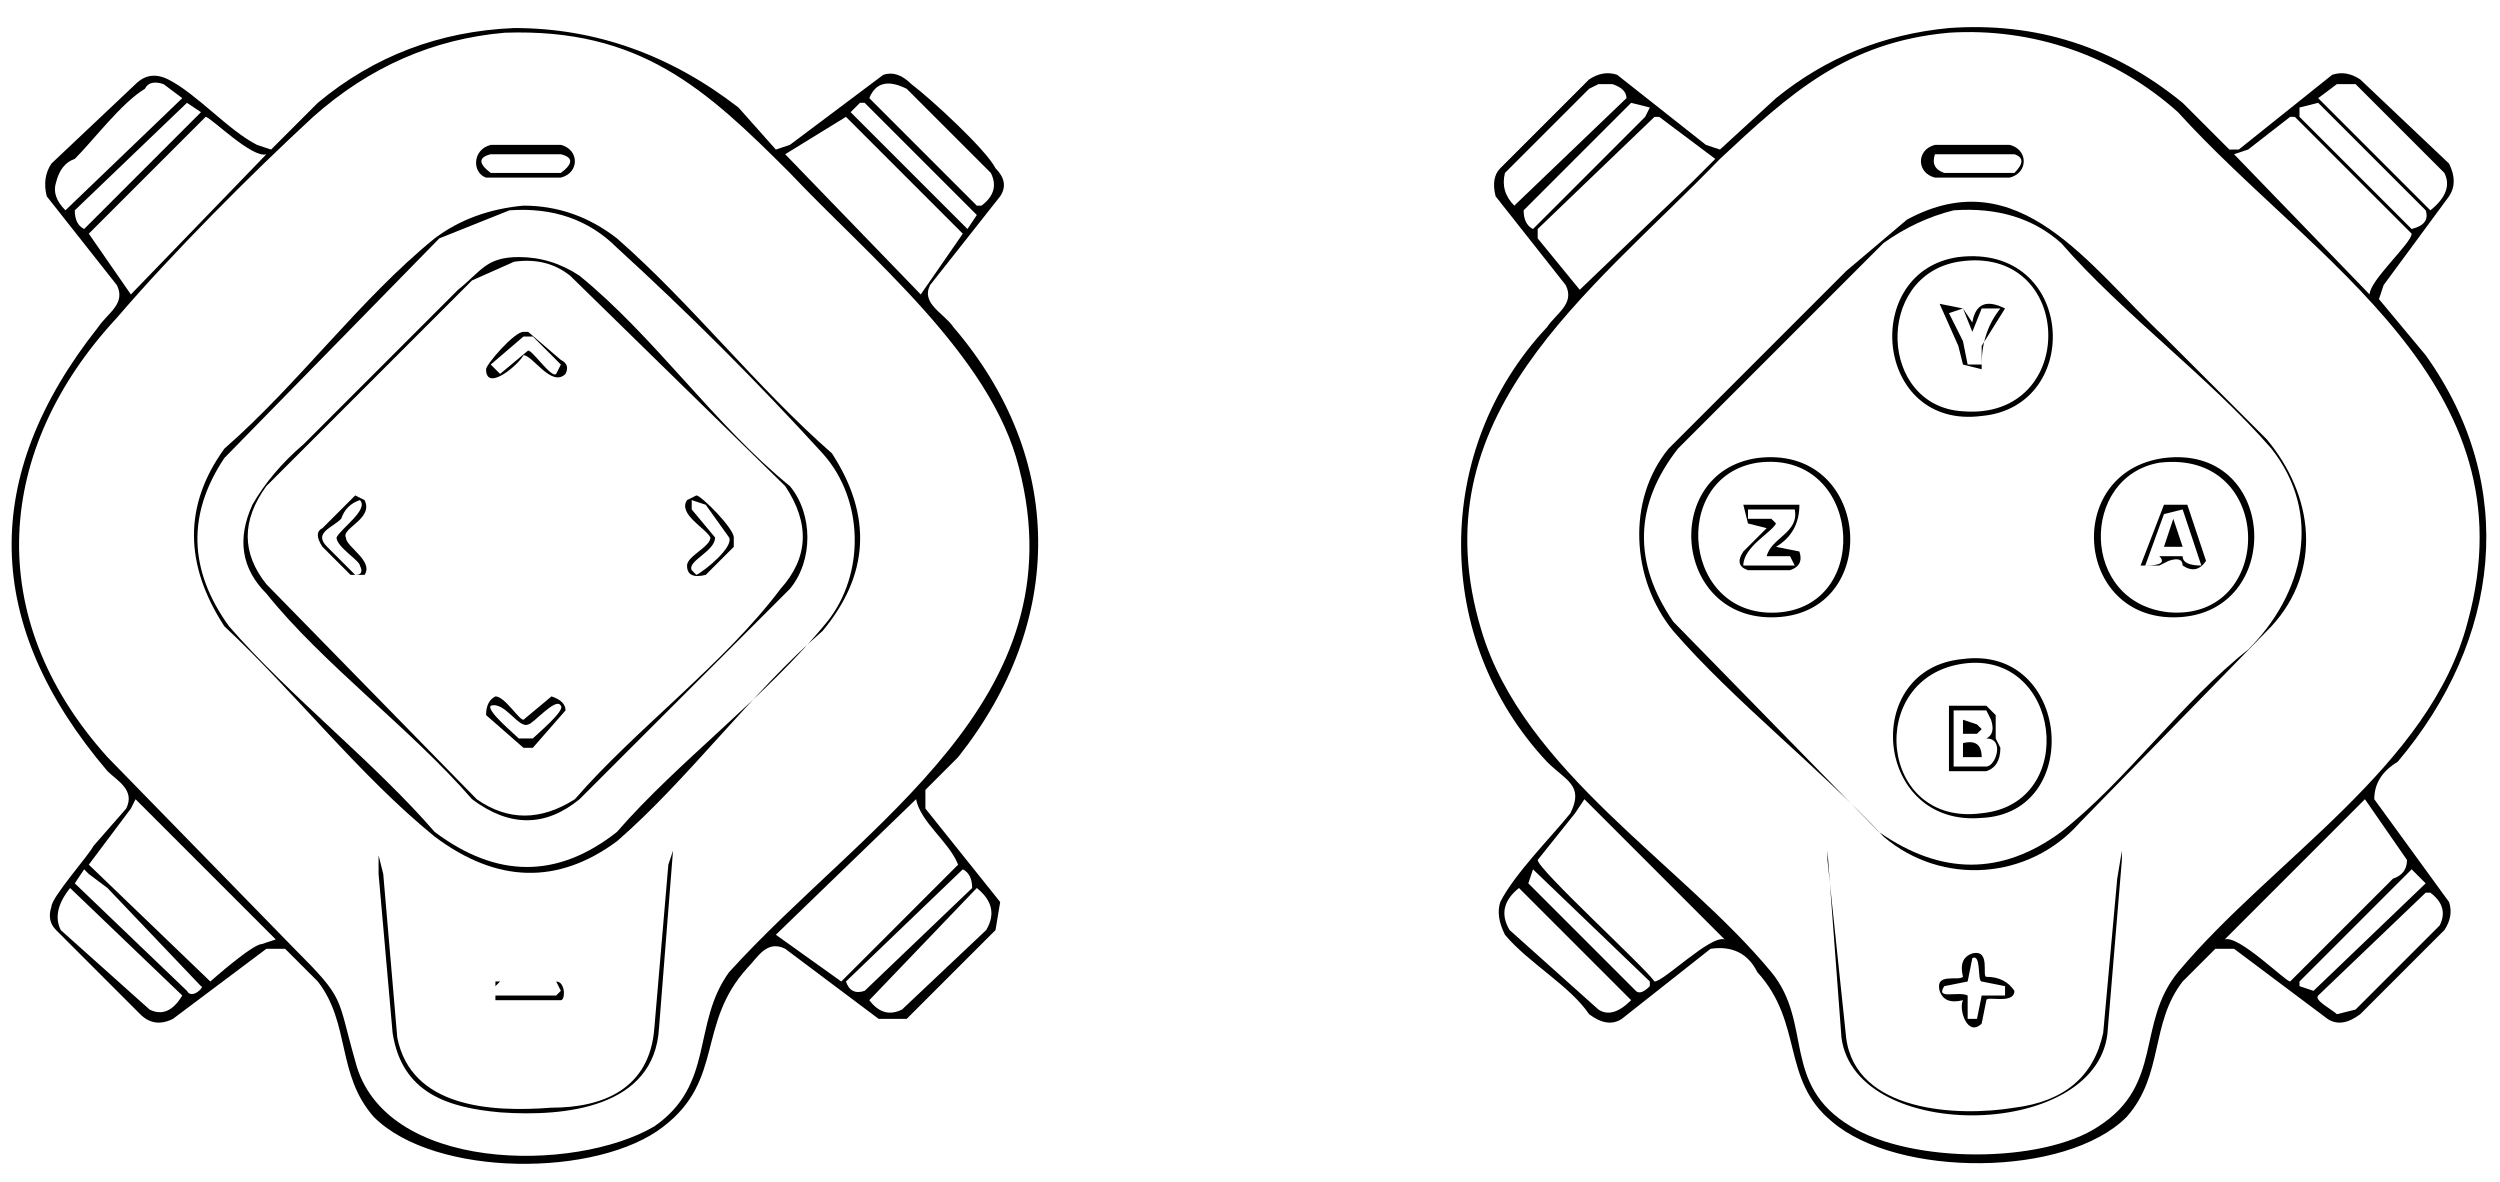
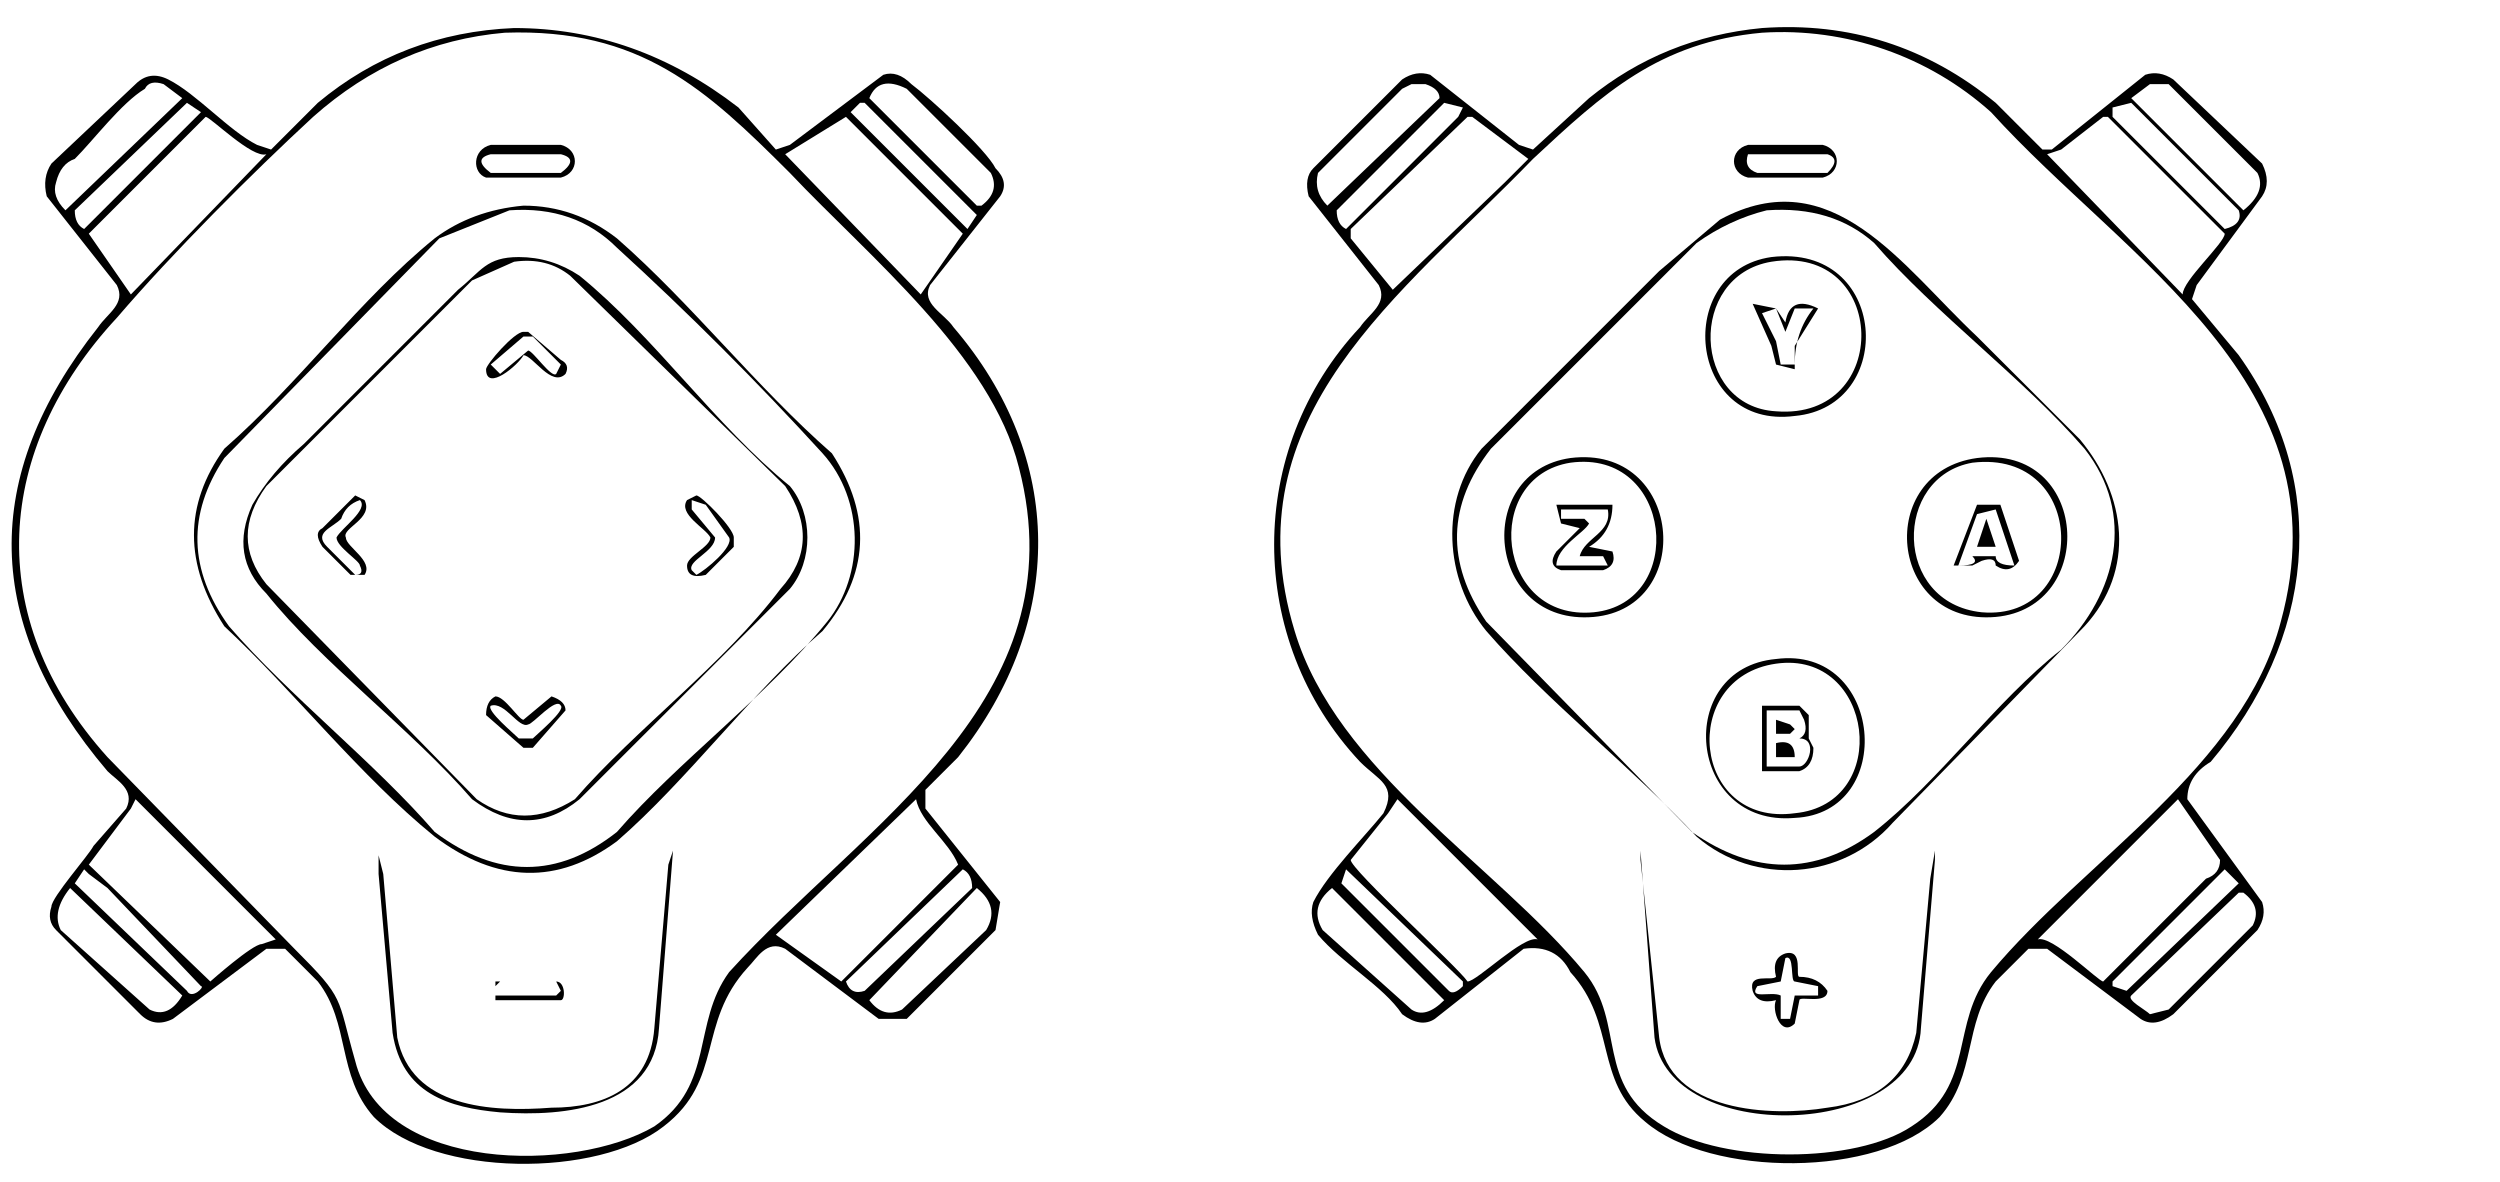
<svg xmlns="http://www.w3.org/2000/svg" id="Ebene_1" viewBox="0 0 534.9 252.9">
-   <path d="M110 6q26 0 48 17l8 9 3-1 20-15q3-1 6 2c4 3 16 14 18 18q3 3 1 6l-15 19c-2 4 3 6 5 9 24 28 24 63 1 92l-7 7v4l16 20-1 6-19 19h-6l-20-15c-4-2-6 2-8 4-11 12-5 24-18 34-14 11-49 11-62-2-8-9-5-20-12-29l-7-7h-4l-20 15q-4 2-7-1l-18-18q-2-2-1-5c0-2 8-11 9-13l7-8c2-4-2-6-4-8q-40-47-2-95c2-3 6-5 4-9L10 42q-1-4 1-7l18-17q3-3 7-1c6 3 13 11 19 14l3 1 10-10Q86 7 110 6m-2 1Q85 9 67 25C54 37 37 54 25 68c-26 28-29 64-2 94l40 41c11 11 9 10 13 24 6 24 47 24 64 14 13-9 8-22 16-33 29-32 75-58 62-108-6-24-32-45-49-63-18-18-32-31-61-30M39 21l-4-3q-3-1-4 1c-5 3-11 11-15 15q-3 1-4 5-1 3 2 6zm147 0 23 23h1q4-3 2-7l-18-18q-6-3-8 2M40 22 16 45q0 3 2 4l25-25zm167 27 2-3-24-24h-1l-2 2 24 24zM57 33c-3 1-12-8-13-8L19 50l9 13zm111 0 29 30 9-13-25-25zm28 138-30 29 14 10 25-25c-2-5-8-9-9-14M59 201l-30-30-1 2-9 12 26 25s9-8 11-8zm147-15-25 24q1 3 4 2l23-22q0-3-2-4m-188 0-2 3 24 23c1 2 4-1 3-1l-20-21-4-3zm-3 4q-4 5-2 9l19 17q4 2 7-3zm194 0-23 24q3 4 7 2l18-17q3-5-2-9M417 6q28-2 50 16l10 10h2l20-16q3-1 6 1l19 18q2 4 0 7l-14 19-1 3 10 12c20 28 16 61-6 87q-5 3-5 8l16 22q1 3-1 6l-18 18q-4 3-7 1l-20-15h-4l-7 7c-7 9-4 20-12 29-13 13-49 13-63 1-11-9-6-21-16-32q-3-6-10-5l-19 15q-3 2-7-1c-4-6-13-11-18-17q-2-4-1-7c3-6 11-14 15-19 3-6-1-7-5-11a68 68 0 0 1 0-93c2-3 6-5 4-9l-15-19q-1-4 1-6l19-19q3-2 6-1l19 15 3 1 12-11q16-13 37-15m0 1c-22 2-34 13-49 27-28 29-65 55-51 101 9 30 43 50 62 73 9 11 2 24 17 33 13 8 41 8 53 0 14-9 8-22 17-33 20-24 54-44 62-75 14-51-33-77-62-109a67 67 0 0 0-49-17m-75 11-2 1-18 18q-1 4 2 7l24-23q0-2-3-3zm158 0-4 3 24 24q5-4 3-8l-19-19zm-147 5-4-1-23 23q0 3 2 4l24-24zm139 0v2l24 24q4-1 3-4l-23-23zM362 39l5-5-12-9h-1l-25 24v2l9 11zm145 24c0-3 9-11 9-13l-25-25h-1l-9 7-3 1zM369 201l-30-30-2 3-8 10c0 2 23 23 25 26 2 0 12-10 15-9m107 0c3-1 13 9 14 9l22-22q3-1 3-4l-9-13zm16 10 3 1 24-23-3-3-24 24zm-164-25-1 3 23 23q1 1 3-1v-1zm21 28-24-24q-5 4-2 9l19 17q3 2 7-2m147-1c-1 1 3 3 4 4l4-1 18-18q2-4-2-7h-1z" />
-   <path d="M112 44q11 0 20 7c16 14 30 32 46 46q13 20-2 38c-15 13-29 32-44 45q-19 14-39-1c-16-13-30-31-45-45q-13-20 0-38c16-14 29-32 45-45q8-6 19-7m-3 1-15 6-46 47q-12 18 1 36c13 15 31 29 44 44q20 15 39 0c13-15 32-29 45-45 8-10 8-26-1-36q-21-23-44-44-9-9-23-8" />
-   <path d="m81 183 1 4 3 35c3 15 20 16 33 15 11 0 21-4 22-17l3-35 1-3-3 38c-1 17-20 19-34 18-11-1-21-4-23-17l-3-34zm24-152h15c4 1 4 6 0 7h-16c-3-1-3-6 1-7m0 2q-4 1 0 4h15q4-3 0-4z" />
-   <path d="M119 210c2 0 2 4 1 4h-14v-4zm-13 3h13l1-1-1-2h-12l-1 1zM463 72l22 22c10 12 12 28 1 40l-41 42a30 30 0 0 1-42 3c-14-15-32-29-45-44-9-11-10-28-1-39l38-38 13-11c24-13 39 10 55 25m-45-27q-8 2-15 7l-44 44q-14 18-1 37l44 45q20 14 39 0c14-11 26-28 40-39 12-12 16-29 5-43-13-15-32-29-45-44q-9-8-23-7" />
-   <path d="M454 182v2l-3 36c-1 24-54 25-57 2l-3-40v2l4 38c2 16 24 17 36 15q16-2 19-16l3-33zM414 31h16c4 1 4 6 0 7h-16c-4-1-4-6 0-7m0 2q-1 3 2 4h15q3-3 0-4z" />
-   <path d="M424 219c-3 3-5-3-4-5q-4 1-5-2c-1-4 4-2 5-3q-1-4 2-5c4-1 2 5 3 5q4 0 6 3c0 3-6 1-6 2zm5-8-5-1c-1 0 0-6-2-5l-1 5-5 1c-2 3 3 1 5 2v5h2l1-5h5z" />
-   <path d="M111 55q7 0 13 4c16 13 29 32 45 45 5 6 5 16 0 22l-45 45q-11 9-23 0c-13-15-32-29-44-44q-8-8-3-19 4-7 11-13l33-33c5-4 6-7 13-7m-1 1-9 4-44 44q-8 11 0 21l45 46q10 7 21 0c13-15 32-29 44-45q9-10 1-22l-46-45q-5-4-12-3m310 85c23-3 26 33 4 34-23 2-26-32-4-34m0 1c-21 3-18 35 4 32 21-2 17-35-4-32m-1-87c25-3 27 32 5 34-23 3-26-31-5-34m0 1c-18 3-17 31 1 32 25 2 24-36-1-32m-43 42c24-3 27 32 5 34-23 2-26-31-5-34m0 1c-19 3-16 34 5 32 20-2 17-35-5-32m87-1c24-3 26 32 4 34-23 2-26-31-4-34m-1 1c-17 3-17 30 2 32 23 2 23-35-2-32" />
-   <path d="M149 106c1 0 8 7 8 9v2l-6 6q-4 1-4-2c0-2 5-4 5-6-1-2-7-5-5-8zm-1 1v2l5 6c0 3-6 5-5 7l1 1c2-1 8-6 7-8l-5-7zm-42 42c2 0 5 5 6 5l6-5q3 1 3 3l-7 8h-2l-8-7q0-3 2-4m14 2c-1-2-6 4-7 4-2 1-5-5-8-4-1 1 5 6 6 7h3c1-1 7-6 6-7m-8-80h1l7 6q2 1 1 3c-3 3-7-4-9-4-1 2-8 8-8 3 0-1 6-8 8-8m0 1-7 6 2 2 6-5c1 0 5 6 6 5l1-2-6-6zm-36 34 2 1c2 4-5 6-4 8 0 2 6 5 4 8h-3l-6-6q-2-3 0-4zm1 1q-3 1-4 4c-2 2-6 3-3 6l6 6q2 0 1-2c0-1-5-4-5-6 1-2 7-6 5-8m348 44 2 2v5l1 2q0 4-3 5h-8v-14zm0 1h-7v12h7c2 0 4-6 0-6q2-1 1-4zm-10-87 5 1 2 3q1-6 7-3l-5 8v5l-4-1-1-4zm5 1-3 1 3 6 1 5h3q0-7 4-12h-4l-2 5zm-35 42q0 6-5 9l5 1q1 3-2 4h-9q-3-1-1-4l5-5-4-1-1-4zm-1 1h-10v2h5l1 1c-1 2-7 5-7 9h11l-1-2h-5c1-4 7-5 6-10m83 12q0-2-3-1l-2 1h-4l5-13h5l4 12q-2 3-5 1m0-12-4 1-4 11q5 0 3-2h5q0 2 4 2z" />
-   <path d="M424 162h-4v-3q4-1 4 3m-1-7 1 1-1 1h-3v-3zm44-38h-4l2-6z" />
+   <path d="M110 6q26 0 48 17l8 9 3-1 20-15q3-1 6 2c4 3 16 14 18 18q3 3 1 6l-15 19c-2 4 3 6 5 9 24 28 24 63 1 92l-7 7v4l16 20-1 6-19 19h-6l-20-15c-4-2-6 2-8 4-11 12-5 24-18 34-14 11-49 11-62-2-8-9-5-20-12-29l-7-7h-4l-20 15q-4 2-7-1l-18-18q-2-2-1-5c0-2 8-11 9-13l7-8c2-4-2-6-4-8q-40-47-2-95c2-3 6-5 4-9L10 42q-1-4 1-7l18-17q3-3 7-1c6 3 13 11 19 14l3 1 10-10Q86 7 110 6m-2 1Q85 9 67 25C54 37 37 54 25 68c-26 28-29 64-2 94l40 41c11 11 9 10 13 24 6 24 47 24 64 14 13-9 8-22 16-33 29-32 75-58 62-108-6-24-32-45-49-63-18-18-32-31-61-30M39 21l-4-3q-3-1-4 1c-5 3-11 11-15 15q-3 1-4 5-1 3 2 6zm147 0l23 23h1q4-3 2-7l-18-18q-6-3-8 2M40 22L16 45q0 3 2 4l25-25zm167 27l2-3-24-24h-1l-2 2 24 24zM57 33c-3 1-12-8-13-8L19 50l9 13zm111 0l29 30 9-13-25-25zm28 138l-30 29 14 10 25-25c-2-5-8-9-9-14M59 201l-30-30-1 2-9 12 26 25s9-8 11-8zm147-15l-25 24q1 3 4 2l23-22q0-3-2-4m-188 0l-2 3 24 23c1 2 4-1 3-1l-20-21-4-3zm-3 4q-4 5-2 9l19 17q4 2 7-3zm194 0l-23 24q3 4 7 2l18-17q3-5-2-9M377 6q28-2 50 16l10 10h2l20-16q3-1 6 1l19 18q2 4 0 7l-14 19-1 3 10 12c20 28 16 61-6 87q-5 3-5 8l16 22q1 3-1 6l-18 18q-4 3-7 1l-20-15h-4l-7 7c-7 9-4 20-12 29-13 13-49 13-63 1-11-9-6-21-16-32q-3-6-10-5l-19 15q-3 2-7-1c-4-6-13-11-18-17q-2-4-1-7c3-6 11-14 15-19 3-6-1-7-5-11a68 68 0 0 1 0-93c2-3 6-5 4-9l-15-19q-1-4 1-6l19-19q3-2 6-1l19 15 3 1 12-11q16-13 37-15m0 1c-22 2-34 13-49 27-28 29-65 55-51 101 9 30 43 50 62 73 9 11 2 24 17 33 13 8 41 8 53 0 14-9 8-22 17-33 20-24 54-44 62-75 14-51-33-77-62-109a67 67 0 0 0-49-17m-75 11l-2 1-18 18q-1 4 2 7l24-23q0-2-3-3zm158 0l-4 3 24 24q5-4 3-8l-19-19zm-147 5l-4-1-23 23q0 3 2 4l24-24zm139 0v2l24 24q4-1 3-4l-23-23zM322 39l5-5-12-9h-1l-25 24v2l9 11zm145 24c0-3 9-11 9-13l-25-25h-1l-9 7-3 1zM329 201l-30-30-2 3-8 10c0 2 23 23 25 26 2 0 12-10 15-9m107 0c3-1 13 9 14 9l22-22q3-1 3-4l-9-13zm16 10l3 1 24-23-3-3-24 24zm-164-25l-1 3 23 23q1 1 3-1v-1zm21 28l-24-24q-5 4-2 9l19 17q3 2 7-2m147-1c-1 1 3 3 4 4l4-1 18-18q2-4-2-7h-1z" />
+   <path d="M112 44q11 0 20 7c16 14 30 32 46 46q13 20-2 38c-15 13-29 32-44 45q-19 14-39-1c-16-13-30-31-45-45q-13-20 0-38c16-14 29-32 45-45q8-6 19-7m-3 1l-15 6-46 47q-12 18 1 36c13 15 31 29 44 44q20 15 39 0c13-15 32-29 45-45 8-10 8-26-1-36q-21-23-44-44-9-9-23-8" />
+   <path d="m81 183l1 4 3 35c3 15 20 16 33 15 11 0 21-4 22-17l3-35 1-3-3 38c-1 17-20 19-34 18-11-1-21-4-23-17l-3-34zm24-152h15c4 1 4 6 0 7h-16c-3-1-3-6 1-7m0 2q-4 1 0 4h15q4-3 0-4z" />
+   <path d="M119 210c2 0 2 4 1 4h-14v-4zm-13 3h13l1-1-1-2h-12l-1 1zM423 72l22 22c10 12 12 28 1 40l-41 42a30 30 0 0 1-42 3c-14-15-32-29-45-44-9-11-10-28-1-39l38-38 13-11c24-13 39 10 55 25m-45-27q-8 2-15 7l-44 44q-14 18-1 37l44 45q20 14 39 0c14-11 26-28 40-39 12-12 16-29 5-43-13-15-32-29-45-44q-9-8-23-7" />
+   <path d="M414 182v2l-3 36c-1 24-54 25-57 2l-3-40v2l4 38c2 16 24 17 36 15q16-2 19-16l3-33zM374 31h16c4 1 4 6 0 7h-16c-4-1-4-6 0-7m0 2q-1 3 2 4h15q3-3 0-4z" />
+   <path d="M384 219c-3 3-5-3-4-5q-4 1-5-2c-1-4 4-2 5-3q-1-4 2-5c4-1 2 5 3 5q4 0 6 3c0 3-6 1-6 2zm5-8l-5-1c-1 0 0-6-2-5l-1 5-5 1c-2 3 3 1 5 2v5h2l1-5h5z" />
+   <path d="M111 55q7 0 13 4c16 13 29 32 45 45 5 6 5 16 0 22l-45 45q-11 9-23 0c-13-15-32-29-44-44q-8-8-3-19 4-7 11-13l33-33c5-4 6-7 13-7m-1 1l-9 4-44 44q-8 11 0 21l45 46q10 7 21 0c13-15 32-29 44-45q9-10 1-22l-46-45q-5-4-12-3m270 85c23-3 26 33 4 34-23 2-26-32-4-34m0 1c-21 3-18 35 4 32 21-2 17-35-4-32m-1-87c25-3 27 32 5 34-23 3-26-31-5-34m0 1c-18 3-17 31 1 32 25 2 24-36-1-32m-43 42c24-3 27 32 5 34-23 2-26-31-5-34m0 1c-19 3-16 34 5 32 20-2 17-35-5-32m87-1c24-3 26 32 4 34-23 2-26-31-4-34m-1 1c-17 3-17 30 2 32 23 2 23-35-2-32" />
+   <path d="M149 106c1 0 8 7 8 9v2l-6 6q-4 1-4-2c0-2 5-4 5-6-1-2-7-5-5-8zm-1 1v2l5 6c0 3-6 5-5 7l1 1c2-1 8-6 7-8l-5-7zm-42 42c2 0 5 5 6 5l6-5q3 1 3 3l-7 8h-2l-8-7q0-3 2-4m14 2c-1-2-6 4-7 4-2 1-5-5-8-4-1 1 5 6 6 7h3c1-1 7-6 6-7m-8-80h1l7 6q2 1 1 3c-3 3-7-4-9-4-1 2-8 8-8 3 0-1 6-8 8-8m0 1l-7 6 2 2 6-5c1 0 5 6 6 5l1-2-6-6zm-36 34l2 1c2 4-5 6-4 8 0 2 6 5 4 8h-3l-6-6q-2-3 0-4zm1 1q-3 1-4 4c-2 2-6 3-3 6l6 6q2 0 1-2c0-1-5-4-5-6 1-2 7-6 5-8m308 44l2 2v5l1 2q0 4-3 5h-8v-14zm0 1h-7v12h7c2 0 4-6 0-6q2-1 1-4zm-10-87l5 1 2 3q1-6 7-3l-5 8v5l-4-1-1-4zm5 1l-3 1 3 6 1 5h3q0-7 4-12h-4l-2 5zm-35 42q0 6-5 9l5 1q1 3-2 4h-9q-3-1-1-4l5-5-4-1-1-4zm-1 1h-10v2h5l1 1c-1 2-7 5-7 9h11l-1-2h-5c1-4 7-5 6-10m83 12q0-2-3-1l-2 1h-4l5-13h5l4 12q-2 3-5 1m0-12l-4 1-4 11q5 0 3-2h5q0 2 4 2z" />
+   <path d="M384 162h-4v-3q4-1 4 3m-1-7l1 1-1 1h-3v-3zm44-38h-4l2-6z" />
</svg>
